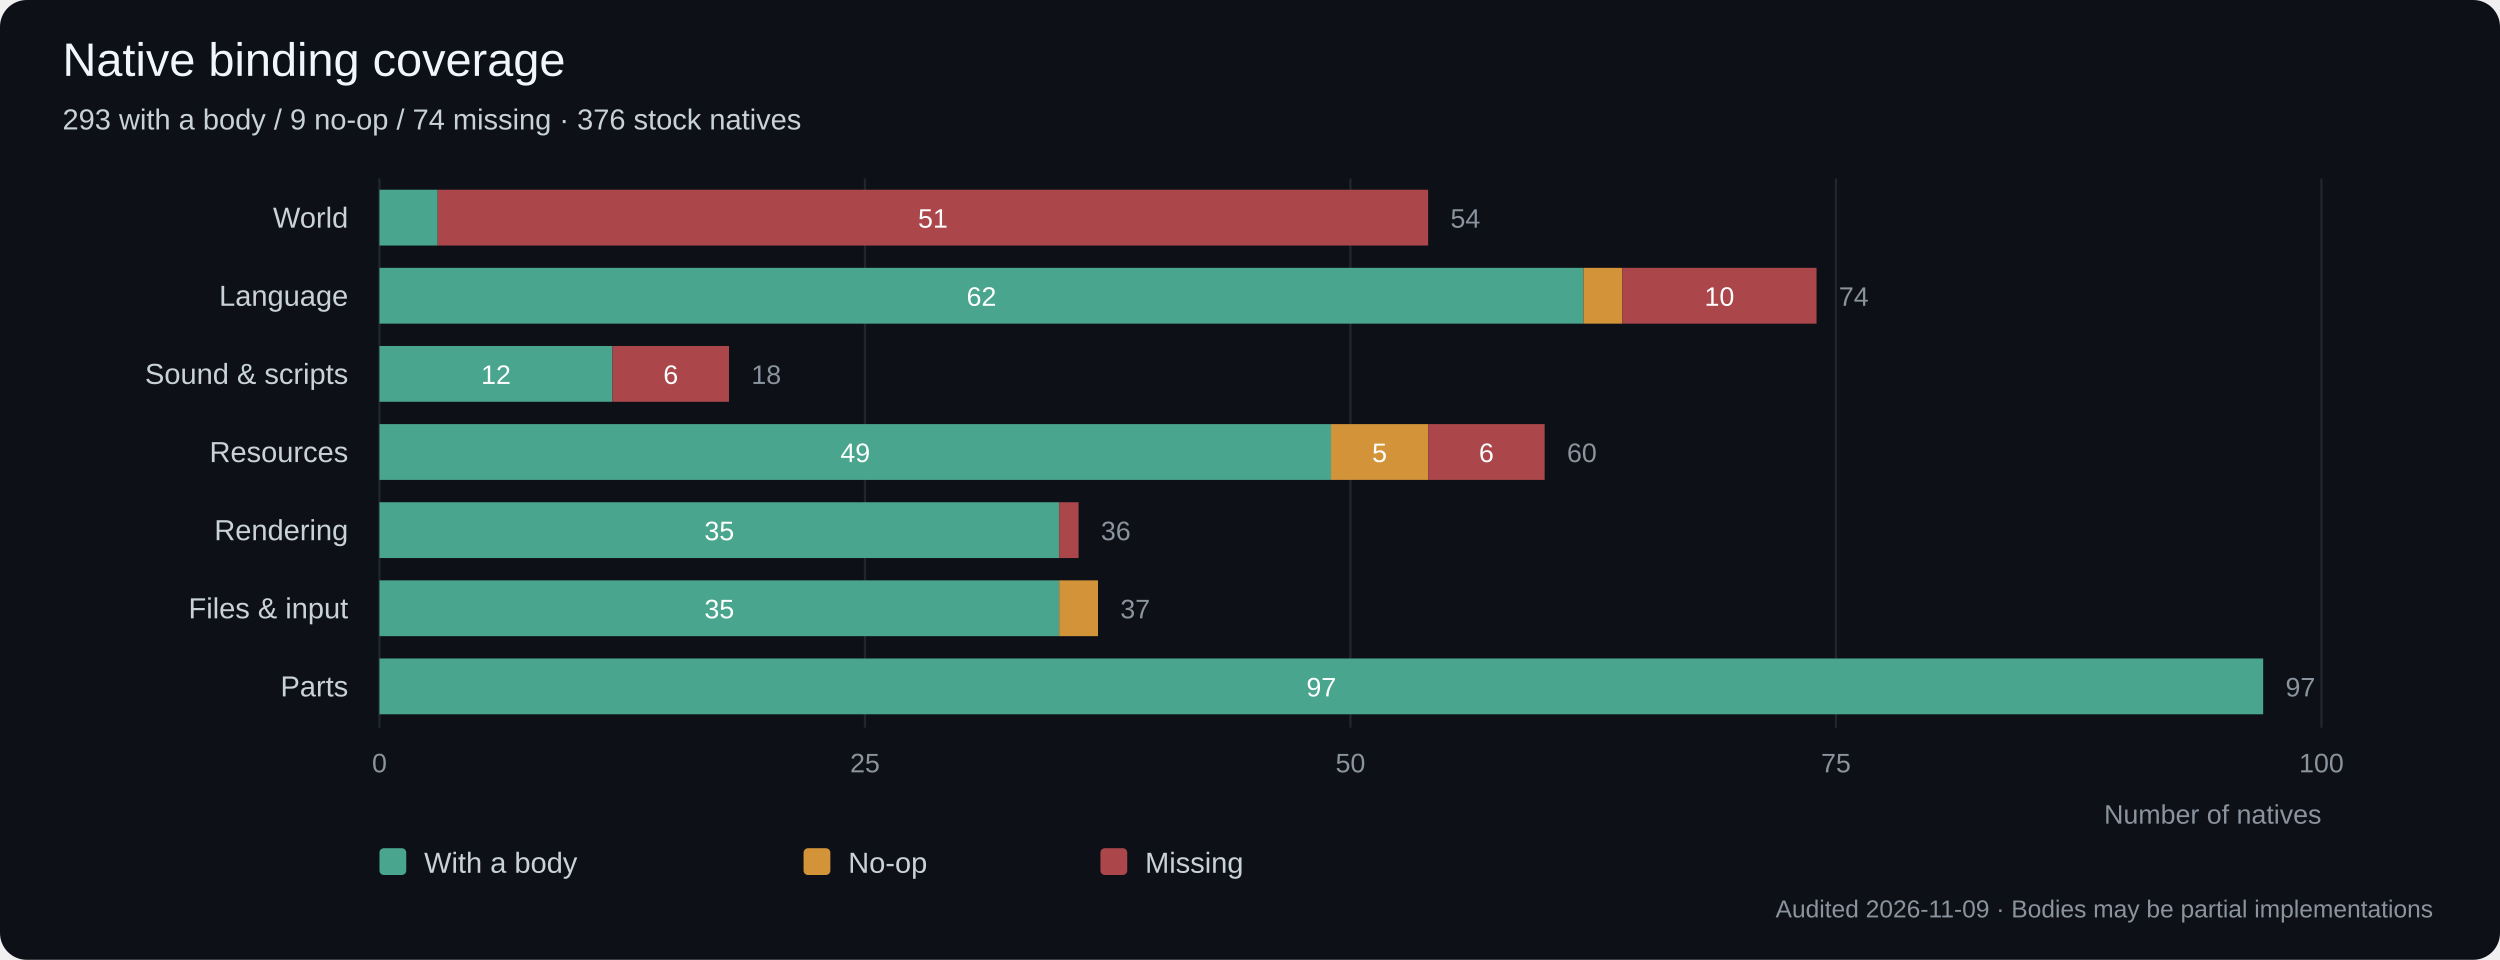
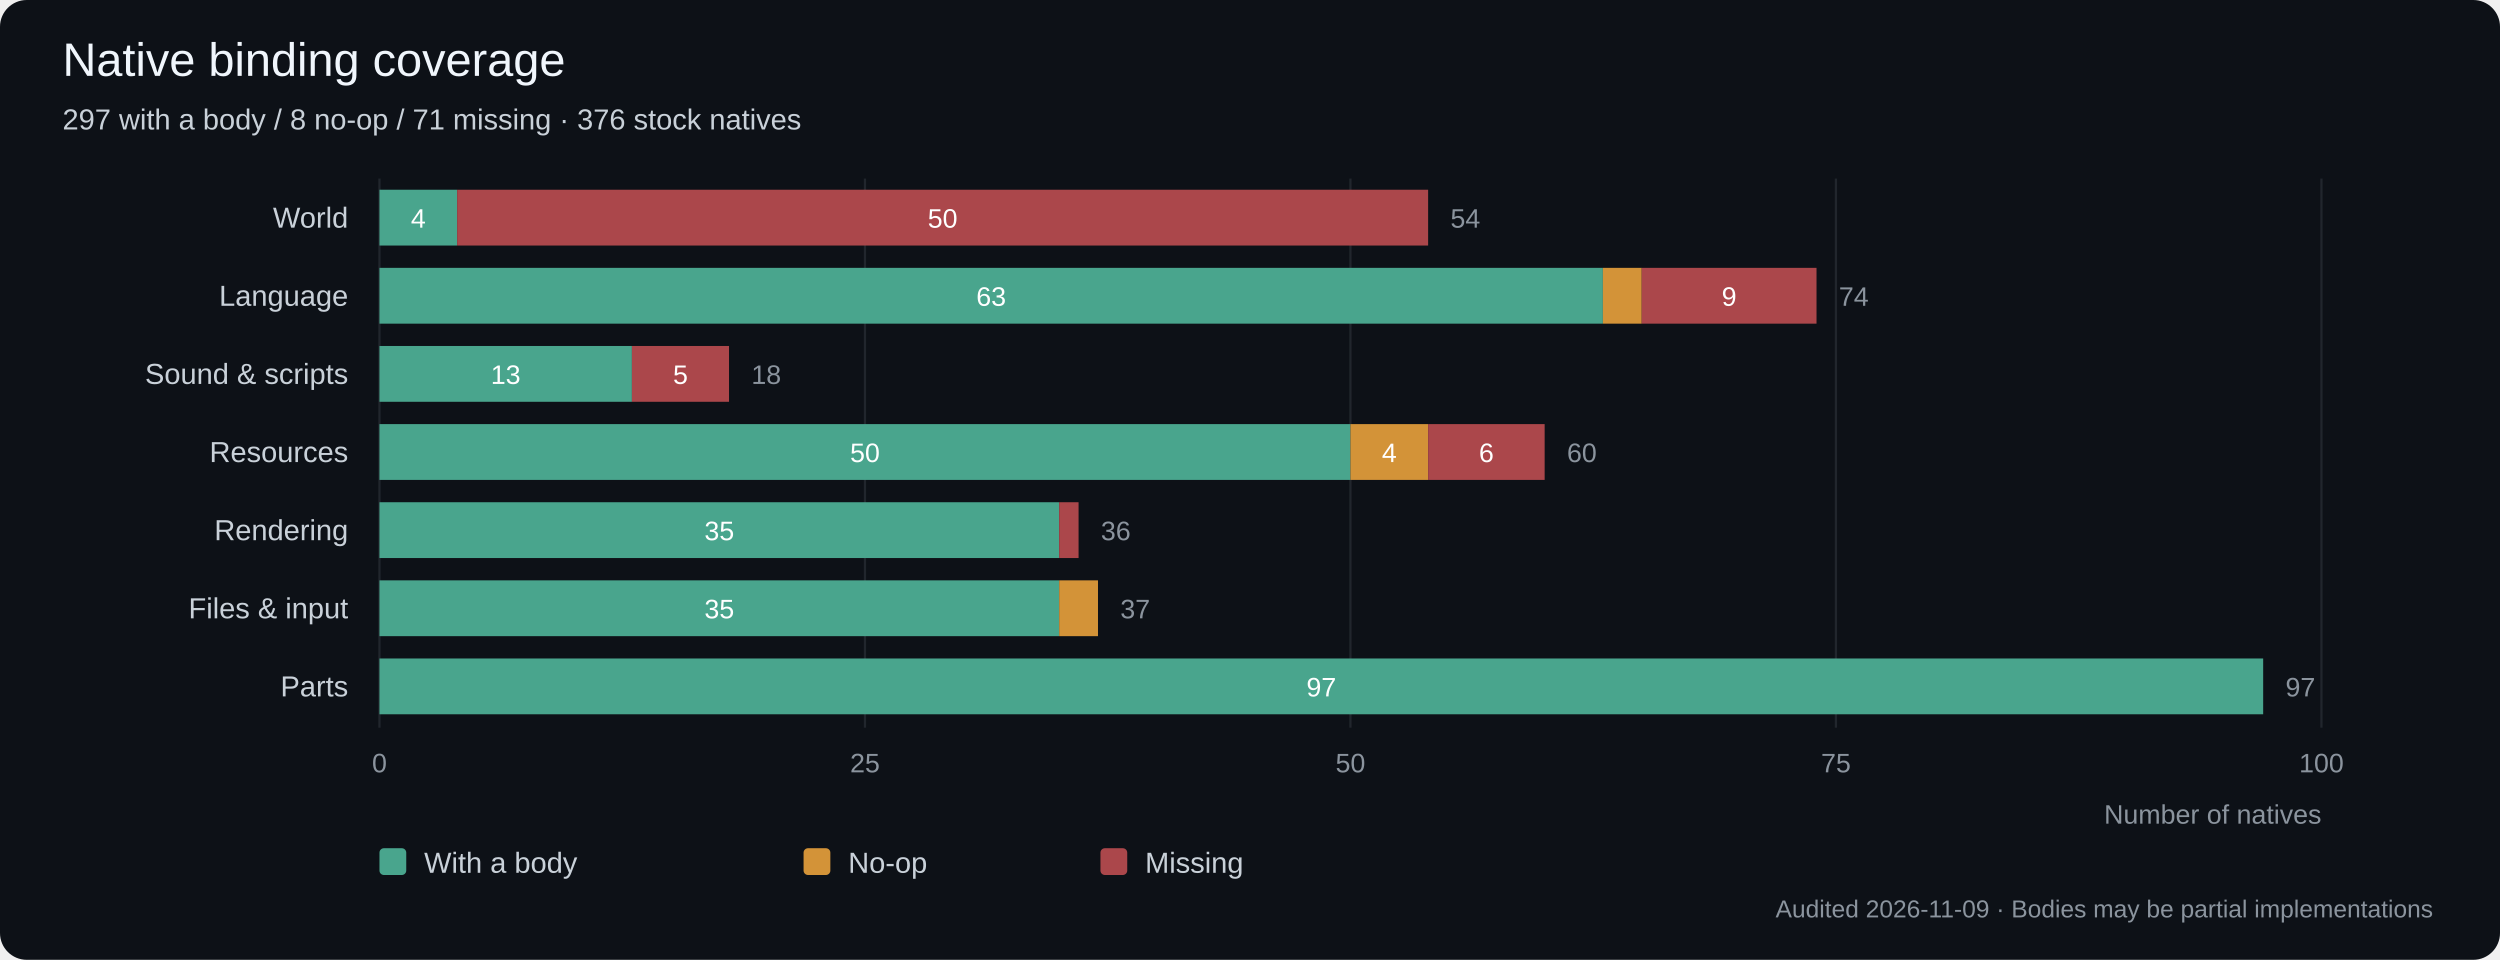
<svg xmlns="http://www.w3.org/2000/svg" width="1120" height="430" viewBox="0 0 1120 430" role="img" aria-labelledby="title desc">
  <rect width="1120" height="430" rx="12" fill="#0d1117" />
  <g font-family="Segoe UI,Arial,sans-serif">
    <text x="28" y="34" font-size="21" fill="#f0f6fc" text-anchor="start">Native binding coverage</text>
-     <text x="28" y="58" font-size="13" fill="#c9d1d9" text-anchor="start">293 with a body  /  9 no-op  /  74 missing  ·  376 stock natives</text>
+     <text x="28" y="58" font-size="13" fill="#c9d1d9" text-anchor="start">297 with a body  /  8 no-op  /  71 missing  ·  376 stock natives</text>
    <line x1="170.0" x2="170.0" y1="80" y2="326" stroke="#21262d" />
    <text x="170.0" y="346" font-size="12" fill="#8b949e" text-anchor="middle">0</text>
    <line x1="387.5" x2="387.5" y1="80" y2="326" stroke="#21262d" />
    <text x="387.5" y="346" font-size="12" fill="#8b949e" text-anchor="middle">25</text>
    <line x1="605.0" x2="605.0" y1="80" y2="326" stroke="#21262d" />
    <text x="605.0" y="346" font-size="12" fill="#8b949e" text-anchor="middle">50</text>
    <line x1="822.5" x2="822.5" y1="80" y2="326" stroke="#21262d" />
    <text x="822.5" y="346" font-size="12" fill="#8b949e" text-anchor="middle">75</text>
    <line x1="1040.0" x2="1040.0" y1="80" y2="326" stroke="#21262d" />
    <text x="1040.0" y="346" font-size="12" fill="#8b949e" text-anchor="middle">100</text>
    <text x="156" y="102" font-size="13" fill="#c9d1d9" text-anchor="end">World</text>
-     <rect x="170" y="85" width="26.1" height="25" fill="#49a58d" />
-     <rect x="196.1" y="85" width="443.7" height="25" fill="#ab474b" />
-     <text x="417.95" y="102" font-size="12" fill="#ffffff" text-anchor="middle">51</text>
+     <rect x="170" y="85" width="34.8" height="25" fill="#49a58d" />
+     <text x="187.4" y="102" font-size="12" fill="#ffffff" text-anchor="middle">4</text>
+     <rect x="204.8" y="85" width="435" height="25" fill="#ab474b" />
+     <text x="422.3" y="102" font-size="12" fill="#ffffff" text-anchor="middle">50</text>
    <text x="649.8" y="102" font-size="12" fill="#8b949e" text-anchor="start">54</text>
    <text x="156" y="137" font-size="13" fill="#c9d1d9" text-anchor="end">Language</text>
-     <rect x="170" y="120" width="539.4" height="25" fill="#49a58d" />
-     <text x="439.7" y="137" font-size="12" fill="#ffffff" text-anchor="middle">62</text>
-     <rect x="709.4" y="120" width="17.4" height="25" fill="#d39338" />
-     <rect x="726.8" y="120" width="87.0" height="25" fill="#ab474b" />
-     <text x="770.3" y="137" font-size="12" fill="#ffffff" text-anchor="middle">10</text>
+     <rect x="170" y="120" width="548.1" height="25" fill="#49a58d" />
+     <text x="444.05" y="137" font-size="12" fill="#ffffff" text-anchor="middle">63</text>
+     <rect x="718.1" y="120" width="17.4" height="25" fill="#d39338" />
+     <rect x="735.5" y="120" width="78.3" height="25" fill="#ab474b" />
+     <text x="774.65" y="137" font-size="12" fill="#ffffff" text-anchor="middle">9</text>
    <text x="823.8" y="137" font-size="12" fill="#8b949e" text-anchor="start">74</text>
    <text x="156" y="172" font-size="13" fill="#c9d1d9" text-anchor="end">Sound &amp; scripts</text>
-     <rect x="170" y="155" width="104.4" height="25" fill="#49a58d" />
-     <text x="222.2" y="172" font-size="12" fill="#ffffff" text-anchor="middle">12</text>
-     <rect x="274.4" y="155" width="52.2" height="25" fill="#ab474b" />
-     <text x="300.5" y="172" font-size="12" fill="#ffffff" text-anchor="middle">6</text>
+     <rect x="170" y="155" width="113.1" height="25" fill="#49a58d" />
+     <text x="226.55" y="172" font-size="12" fill="#ffffff" text-anchor="middle">13</text>
+     <rect x="283.1" y="155" width="43.5" height="25" fill="#ab474b" />
+     <text x="304.85" y="172" font-size="12" fill="#ffffff" text-anchor="middle">5</text>
    <text x="336.6" y="172" font-size="12" fill="#8b949e" text-anchor="start">18</text>
    <text x="156" y="207" font-size="13" fill="#c9d1d9" text-anchor="end">Resources</text>
-     <rect x="170" y="190" width="426.3" height="25" fill="#49a58d" />
-     <text x="383.15" y="207" font-size="12" fill="#ffffff" text-anchor="middle">49</text>
-     <rect x="596.3" y="190" width="43.5" height="25" fill="#d39338" />
-     <text x="618.05" y="207" font-size="12" fill="#ffffff" text-anchor="middle">5</text>
+     <rect x="170" y="190" width="435" height="25" fill="#49a58d" />
+     <text x="387.5" y="207" font-size="12" fill="#ffffff" text-anchor="middle">50</text>
+     <rect x="605.0" y="190" width="34.8" height="25" fill="#d39338" />
+     <text x="622.4" y="207" font-size="12" fill="#ffffff" text-anchor="middle">4</text>
    <rect x="639.8" y="190" width="52.2" height="25" fill="#ab474b" />
    <text x="665.9" y="207" font-size="12" fill="#ffffff" text-anchor="middle">6</text>
    <text x="702.0" y="207" font-size="12" fill="#8b949e" text-anchor="start">60</text>
    <text x="156" y="242" font-size="13" fill="#c9d1d9" text-anchor="end">Rendering</text>
    <rect x="170" y="225" width="304.5" height="25" fill="#49a58d" />
    <text x="322.25" y="242" font-size="12" fill="#ffffff" text-anchor="middle">35</text>
    <rect x="474.5" y="225" width="8.7" height="25" fill="#ab474b" />
    <text x="493.2" y="242" font-size="12" fill="#8b949e" text-anchor="start">36</text>
    <text x="156" y="277" font-size="13" fill="#c9d1d9" text-anchor="end">Files &amp; input</text>
    <rect x="170" y="260" width="304.5" height="25" fill="#49a58d" />
    <text x="322.25" y="277" font-size="12" fill="#ffffff" text-anchor="middle">35</text>
    <rect x="474.5" y="260" width="17.4" height="25" fill="#d39338" />
    <text x="501.9" y="277" font-size="12" fill="#8b949e" text-anchor="start">37</text>
    <text x="156" y="312" font-size="13" fill="#c9d1d9" text-anchor="end">Parts</text>
    <rect x="170" y="295" width="843.9" height="25" fill="#49a58d" />
    <text x="591.95" y="312" font-size="12" fill="#ffffff" text-anchor="middle">97</text>
    <text x="1023.9" y="312" font-size="12" fill="#8b949e" text-anchor="start">97</text>
    <text x="1040" y="369" font-size="12" fill="#8b949e" text-anchor="end">Number of natives</text>
    <rect x="170" y="380" width="12" height="12" rx="2" fill="#49a58d" />
    <text x="190" y="391" font-size="13" fill="#c9d1d9" text-anchor="start">With a body</text>
    <rect x="360" y="380" width="12" height="12" rx="2" fill="#d39338" />
    <text x="380" y="391" font-size="13" fill="#c9d1d9" text-anchor="start">No-op</text>
    <rect x="493" y="380" width="12" height="12" rx="2" fill="#ab474b" />
    <text x="513" y="391" font-size="13" fill="#c9d1d9" text-anchor="start">Missing</text>
    <text x="1090" y="411" font-size="11" fill="#8b949e" text-anchor="end">Audited 2026-11-09 · Bodies may be partial implementations</text>
  </g>
</svg>
